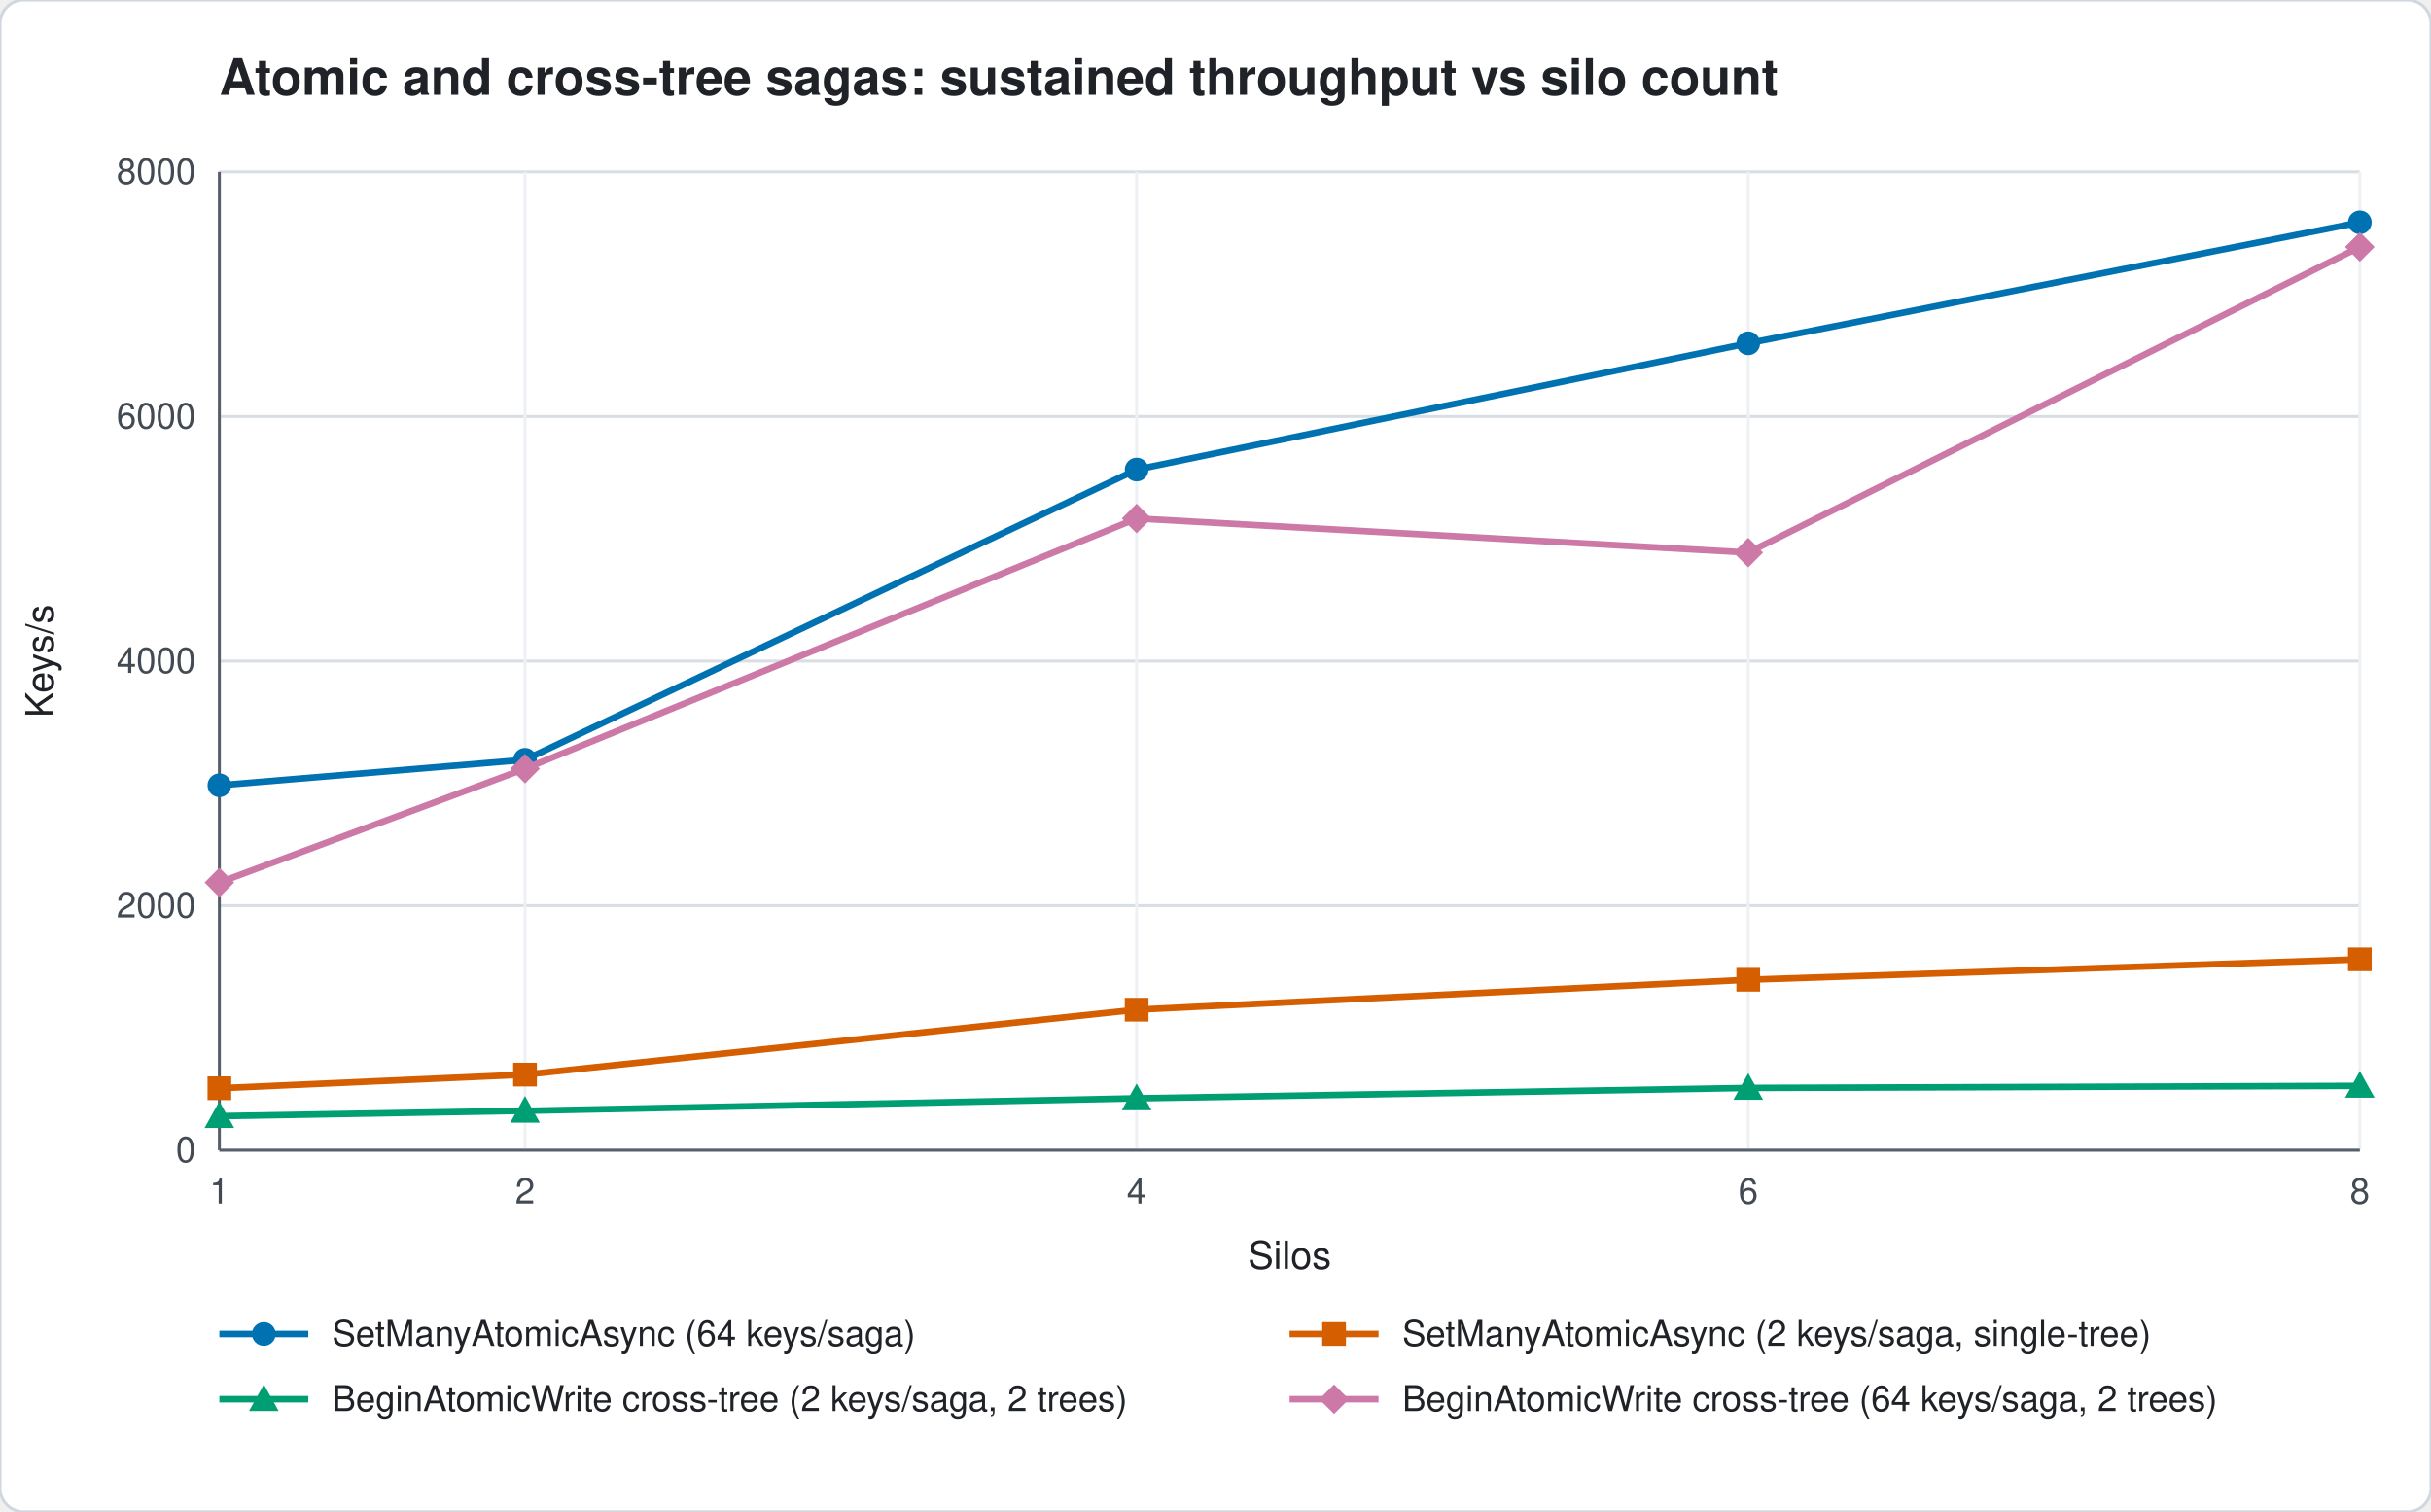
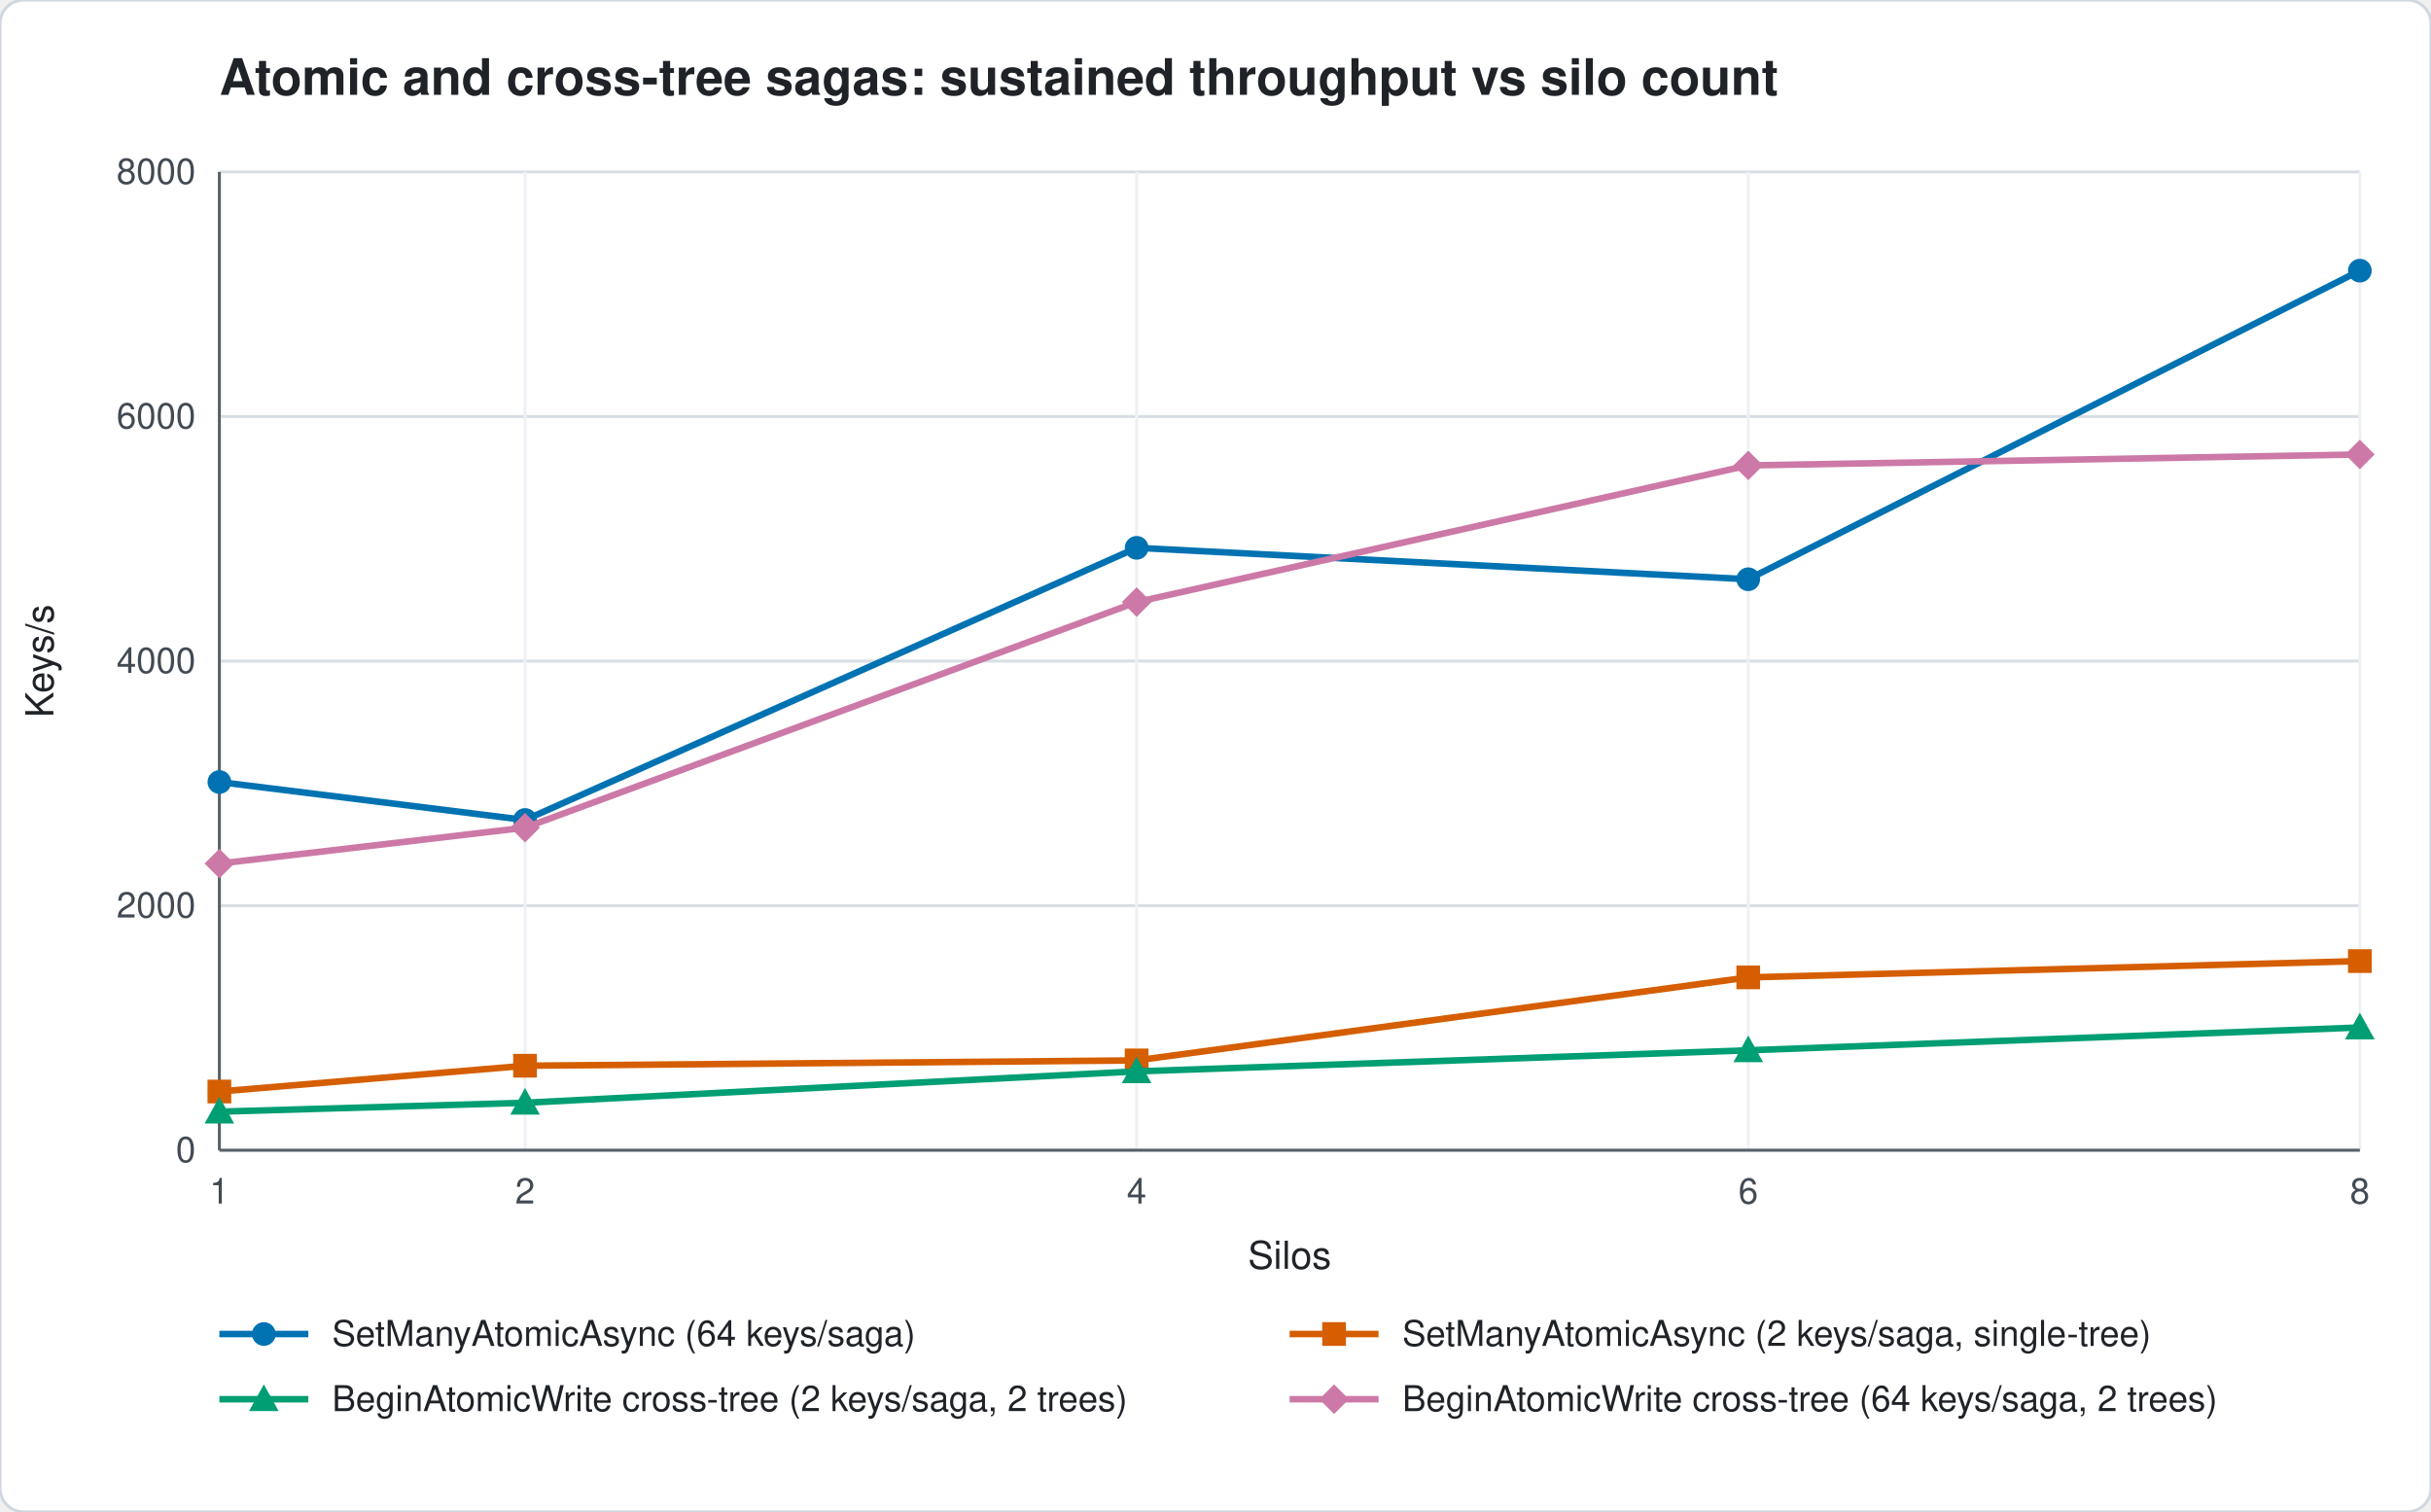
<svg xmlns="http://www.w3.org/2000/svg" width="820" height="510" viewBox="0 0 820 510" role="img" aria-labelledby="t d" font-family="Segoe UI, Helvetica, Arial, sans-serif">
  <defs>
    <clipPath id="plot">
      <rect x="74" y="52" width="722" height="342" />
    </clipPath>
  </defs>
  <rect x="0" y="0" width="820" height="510" rx="8" fill="#ffffff" stroke="#d0d7de" />
  <text x="74" y="32" font-size="17" font-weight="600" fill="#1f2328">Atomic and cross-tree sagas: sustained throughput vs silo count</text>
  <line x1="74" y1="388" x2="796" y2="388" stroke="#d8dee4" stroke-width="1" />
  <text class="y-tick" x="66" y="388" font-size="12" fill="#424a53" text-anchor="end" dominant-baseline="middle">0</text>
  <line x1="74" y1="305.5" x2="796" y2="305.5" stroke="#d8dee4" stroke-width="1" />
  <text class="y-tick" x="66" y="305.5" font-size="12" fill="#424a53" text-anchor="end" dominant-baseline="middle">2000</text>
  <line x1="74" y1="223" x2="796" y2="223" stroke="#d8dee4" stroke-width="1" />
  <text class="y-tick" x="66" y="223" font-size="12" fill="#424a53" text-anchor="end" dominant-baseline="middle">4000</text>
  <line x1="74" y1="140.5" x2="796" y2="140.5" stroke="#d8dee4" stroke-width="1" />
  <text class="y-tick" x="66" y="140.5" font-size="12" fill="#424a53" text-anchor="end" dominant-baseline="middle">6000</text>
  <line x1="74" y1="58" x2="796" y2="58" stroke="#d8dee4" stroke-width="1" />
  <text class="y-tick" x="66" y="58" font-size="12" fill="#424a53" text-anchor="end" dominant-baseline="middle">8000</text>
  <line x1="74" y1="58" x2="74" y2="388" stroke="#eef1f4" stroke-width="1" />
  <text class="x-tick" x="74" y="406" font-size="12" fill="#424a53" text-anchor="middle">1</text>
  <line x1="177.1" y1="58" x2="177.1" y2="388" stroke="#eef1f4" stroke-width="1" />
  <text class="x-tick" x="177.1" y="406" font-size="12" fill="#424a53" text-anchor="middle">2</text>
  <line x1="383.4" y1="58" x2="383.4" y2="388" stroke="#eef1f4" stroke-width="1" />
  <text class="x-tick" x="383.4" y="406" font-size="12" fill="#424a53" text-anchor="middle">4</text>
  <line x1="589.7" y1="58" x2="589.7" y2="388" stroke="#eef1f4" stroke-width="1" />
  <text class="x-tick" x="589.7" y="406" font-size="12" fill="#424a53" text-anchor="middle">6</text>
  <line x1="796" y1="58" x2="796" y2="388" stroke="#eef1f4" stroke-width="1" />
  <text class="x-tick" x="796" y="406" font-size="12" fill="#424a53" text-anchor="middle">8</text>
  <line x1="74" y1="388" x2="796" y2="388" stroke="#57606a" stroke-width="1" />
  <line x1="74" y1="58" x2="74" y2="388" stroke="#57606a" stroke-width="1" />
  <text x="435" y="428" font-size="13" fill="#1f2328" text-anchor="middle">Silos</text>
  <text x="18" y="223" font-size="13" fill="#1f2328" text-anchor="middle" transform="rotate(-90 18 223)">Keys/s</text>
-   <polyline points="74,264.9 177.1,256.3 383.4,158.4 589.7,115.8 796,75" fill="none" stroke="#0072B2" stroke-width="2.2" stroke-linejoin="round" clip-path="url(#plot)" />
-   <circle cx="74" cy="264.9" r="4" fill="#0072B2" />
-   <circle cx="177.1" cy="256.3" r="4" fill="#0072B2" />
-   <circle cx="383.4" cy="158.4" r="4" fill="#0072B2" />
-   <circle cx="589.7" cy="115.8" r="4" fill="#0072B2" />
-   <circle cx="796" cy="75" r="4" fill="#0072B2" />
-   <polyline points="74,367.1 177.1,362.5 383.4,340.6 589.7,330.5 796,323.6" fill="none" stroke="#D55E00" stroke-width="2.2" stroke-linejoin="round" clip-path="url(#plot)" />
-   <rect x="70" y="363.1" width="8" height="8" fill="#D55E00" />
-   <rect x="173.1" y="358.5" width="8" height="8" fill="#D55E00" />
-   <rect x="379.4" y="336.6" width="8" height="8" fill="#D55E00" />
-   <rect x="585.7" y="326.5" width="8" height="8" fill="#D55E00" />
-   <rect x="792" y="319.6" width="8" height="8" fill="#D55E00" />
-   <polyline points="74,376.5 177.1,374.7 383.4,370.5 589.7,367 796,366.3" fill="none" stroke="#009E73" stroke-width="2.2" stroke-linejoin="round" clip-path="url(#plot)" />
-   <polygon points="74,371.5 69,380.5 79,380.5" fill="#009E73" />
-   <polygon points="177.1,369.7 172.1,378.7 182.1,378.7" fill="#009E73" />
-   <polygon points="383.4,365.5 378.4,374.5 388.4,374.5" fill="#009E73" />
-   <polygon points="589.7,362 584.7,371 594.7,371" fill="#009E73" />
-   <polygon points="796,361.3 791,370.3 801,370.3" fill="#009E73" />
-   <polyline points="74,297.7 177.1,259.3 383.4,174.9 589.7,186.4 796,83.3" fill="none" stroke="#CC79A7" stroke-width="2.2" stroke-linejoin="round" clip-path="url(#plot)" />
-   <polygon points="74,292.7 79,297.7 74,302.7 69,297.7" fill="#CC79A7" />
-   <polygon points="177.1,254.3 182.1,259.3 177.1,264.3 172.1,259.3" fill="#CC79A7" />
-   <polygon points="383.4,169.9 388.4,174.9 383.4,179.9 378.4,174.9" fill="#CC79A7" />
-   <polygon points="589.7,181.4 594.7,186.4 589.7,191.4 584.7,186.4" fill="#CC79A7" />
-   <polygon points="796,78.3 801,83.3 796,88.3 791,83.3" fill="#CC79A7" />
+   <polyline points="74,263.8 177.1,276.6 383.4,184.8 589.7,195.4 796,91.3" fill="none" stroke="#0072B2" stroke-width="2.2" stroke-linejoin="round" clip-path="url(#plot)" />
+   <circle cx="74" cy="263.8" r="4" fill="#0072B2" />
+   <circle cx="177.1" cy="276.6" r="4" fill="#0072B2" />
+   <circle cx="383.4" cy="184.8" r="4" fill="#0072B2" />
+   <circle cx="589.7" cy="195.4" r="4" fill="#0072B2" />
+   <circle cx="796" cy="91.3" r="4" fill="#0072B2" />
+   <polyline points="74,368.2 177.1,359.5 383.4,357.7 589.7,329.7 796,324.2" fill="none" stroke="#D55E00" stroke-width="2.2" stroke-linejoin="round" clip-path="url(#plot)" />
+   <rect x="70" y="364.2" width="8" height="8" fill="#D55E00" />
+   <rect x="173.1" y="355.5" width="8" height="8" fill="#D55E00" />
+   <rect x="379.4" y="353.7" width="8" height="8" fill="#D55E00" />
+   <rect x="585.7" y="325.7" width="8" height="8" fill="#D55E00" />
+   <rect x="792" y="320.2" width="8" height="8" fill="#D55E00" />
+   <polyline points="74,375 177.1,372 383.4,361.4 589.7,354.3 796,346.6" fill="none" stroke="#009E73" stroke-width="2.2" stroke-linejoin="round" clip-path="url(#plot)" />
+   <polygon points="74,370 69,379 79,379" fill="#009E73" />
+   <polygon points="177.1,367 172.1,376 182.1,376" fill="#009E73" />
+   <polygon points="383.4,356.4 378.4,365.4 388.4,365.4" fill="#009E73" />
+   <polygon points="589.7,349.3 584.7,358.3 594.7,358.3" fill="#009E73" />
+   <polygon points="796,341.6 791,350.6 801,350.6" fill="#009E73" />
+   <polyline points="74,291.3 177.1,279.2 383.4,203.1 589.7,157 796,153.3" fill="none" stroke="#CC79A7" stroke-width="2.2" stroke-linejoin="round" clip-path="url(#plot)" />
+   <polygon points="74,286.3 79,291.3 74,296.3 69,291.3" fill="#CC79A7" />
+   <polygon points="177.1,274.2 182.1,279.2 177.1,284.2 172.1,279.2" fill="#CC79A7" />
+   <polygon points="383.4,198.1 388.4,203.1 383.4,208.1 378.4,203.1" fill="#CC79A7" />
+   <polygon points="589.7,152 594.7,157 589.7,162 584.7,157" fill="#CC79A7" />
+   <polygon points="796,148.3 801,153.3 796,158.3 791,153.3" fill="#CC79A7" />
  <line x1="74" y1="450" x2="104" y2="450" stroke="#0072B2" stroke-width="2.2" />
  <circle cx="89" cy="450" r="4" fill="#0072B2" />
  <text class="legend" x="112" y="450" font-size="12" fill="#1f2328" dominant-baseline="middle">SetManyAtomicAsync (64 keys/saga)</text>
  <line x1="435" y1="450" x2="465" y2="450" stroke="#D55E00" stroke-width="2.2" />
  <rect x="446" y="446" width="8" height="8" fill="#D55E00" />
  <text class="legend" x="473" y="450" font-size="12" fill="#1f2328" dominant-baseline="middle">SetManyAtomicAsync (2 keys/saga, single-tree)</text>
  <line x1="74" y1="472" x2="104" y2="472" stroke="#009E73" stroke-width="2.2" />
  <polygon points="89,467 84,476 94,476" fill="#009E73" />
  <text class="legend" x="112" y="472" font-size="12" fill="#1f2328" dominant-baseline="middle">BeginAtomicWrite cross-tree (2 keys/saga, 2 trees)</text>
  <line x1="435" y1="472" x2="465" y2="472" stroke="#CC79A7" stroke-width="2.2" />
  <polygon points="450,467 455,472 450,477 445,472" fill="#CC79A7" />
  <text class="legend" x="473" y="472" font-size="12" fill="#1f2328" dominant-baseline="middle">BeginAtomicWrite cross-tree (64 keys/saga, 2 trees)</text>
</svg>
